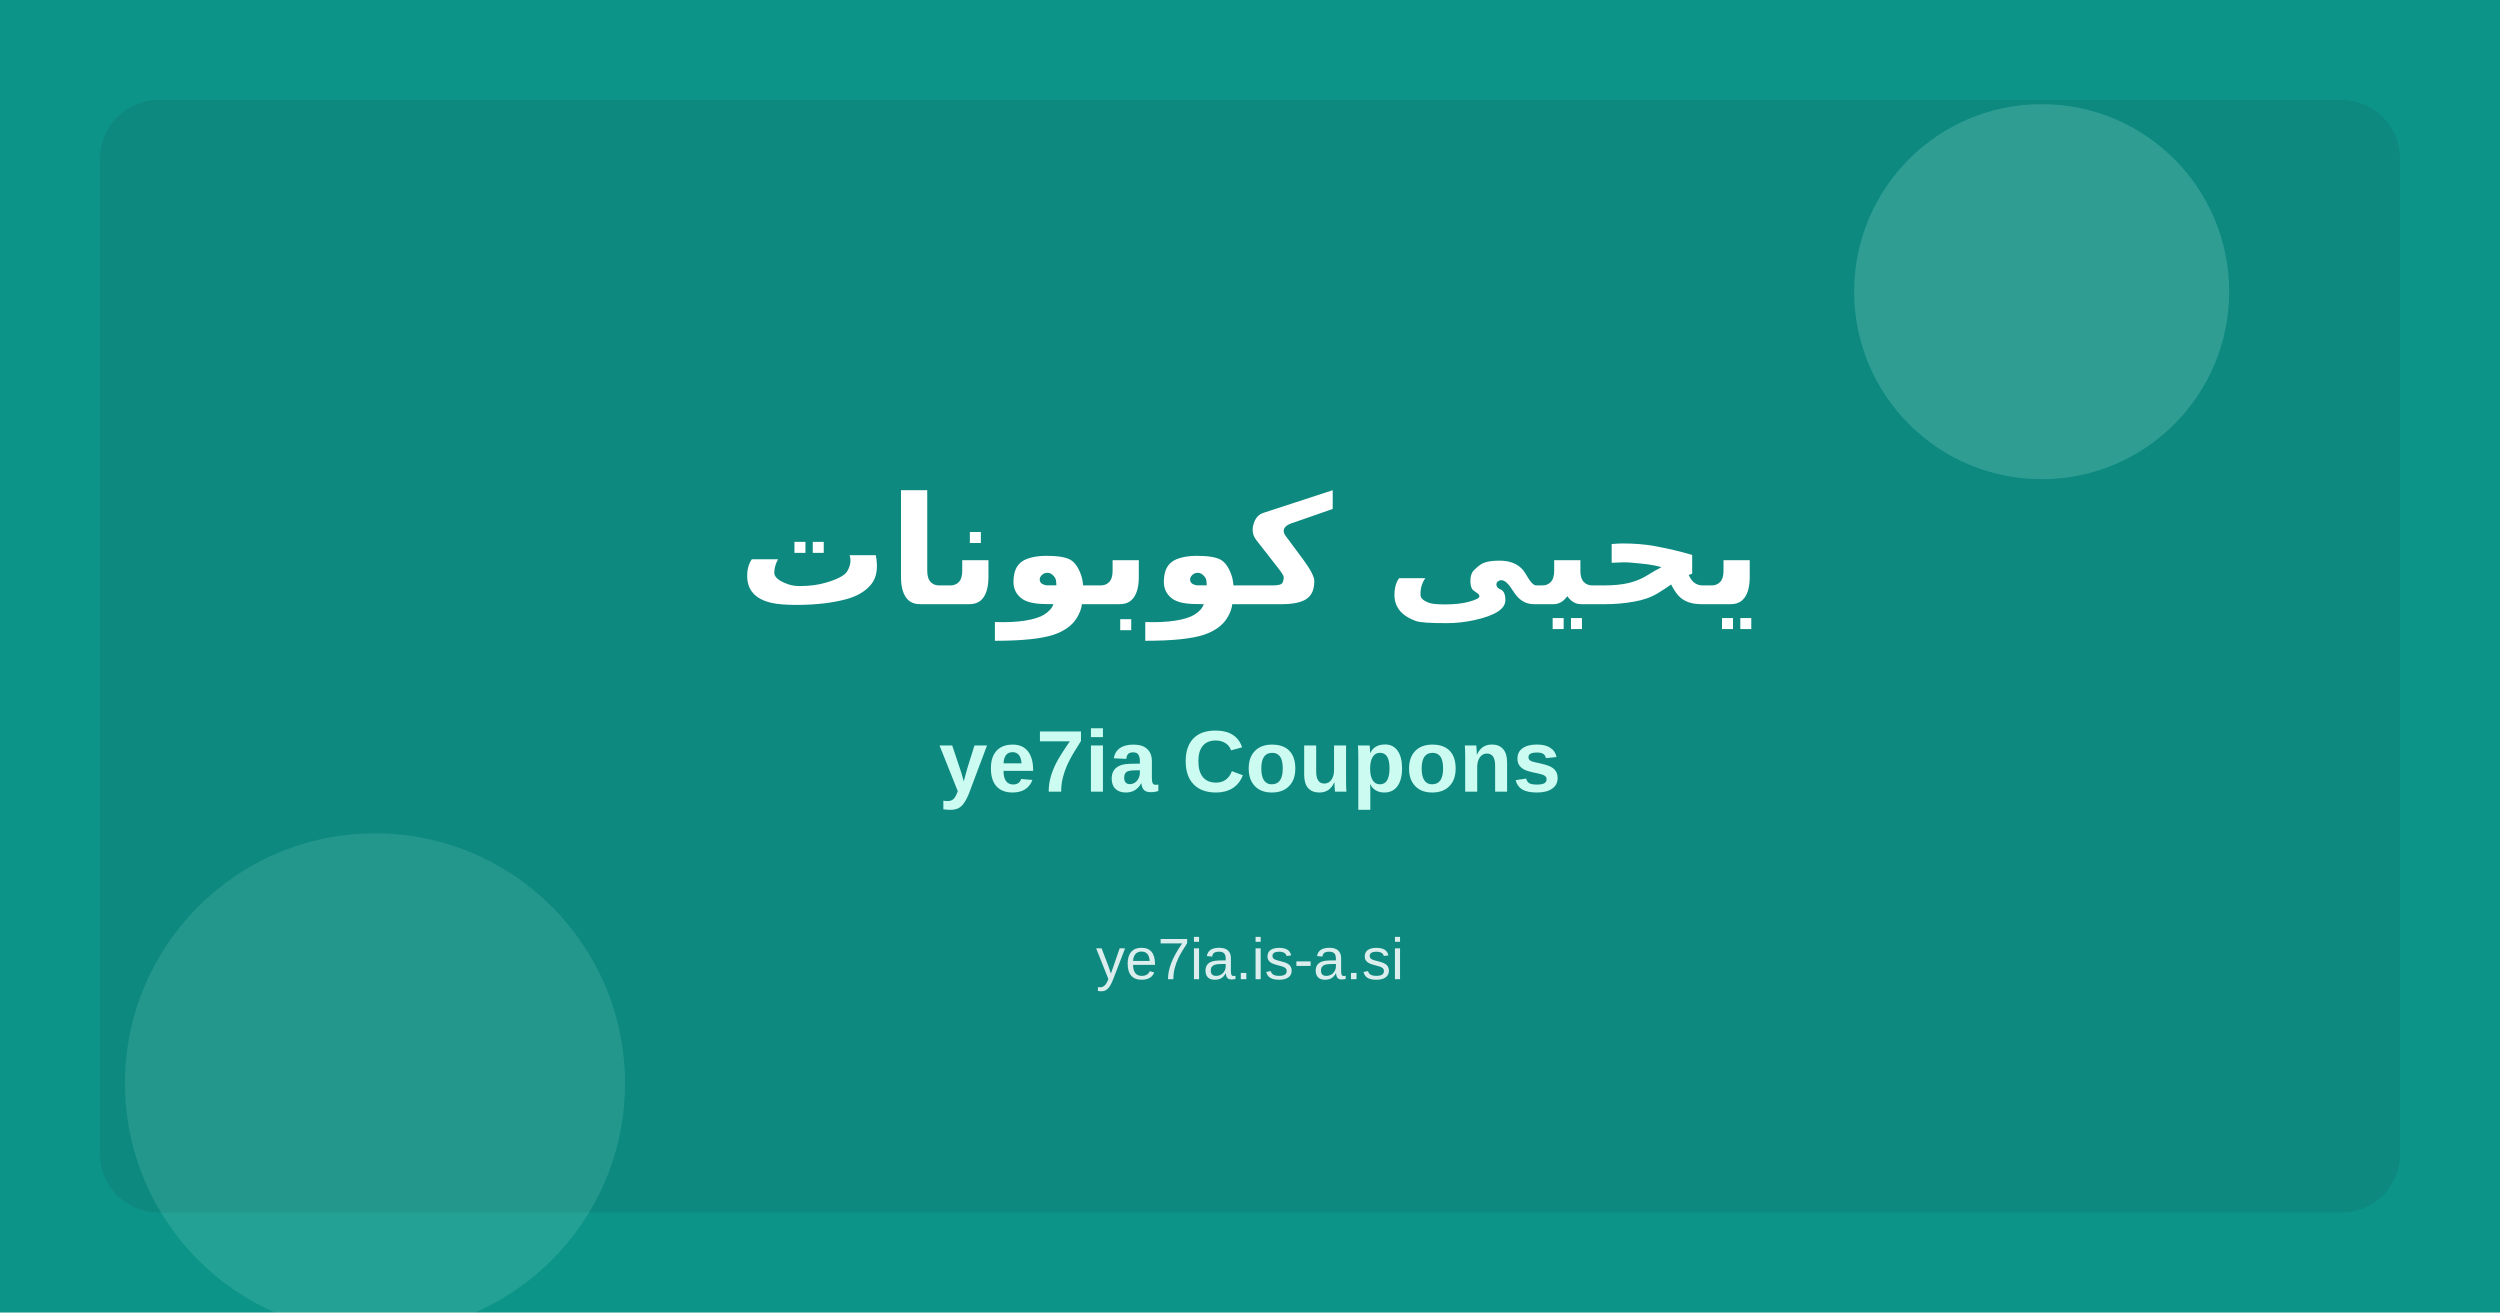
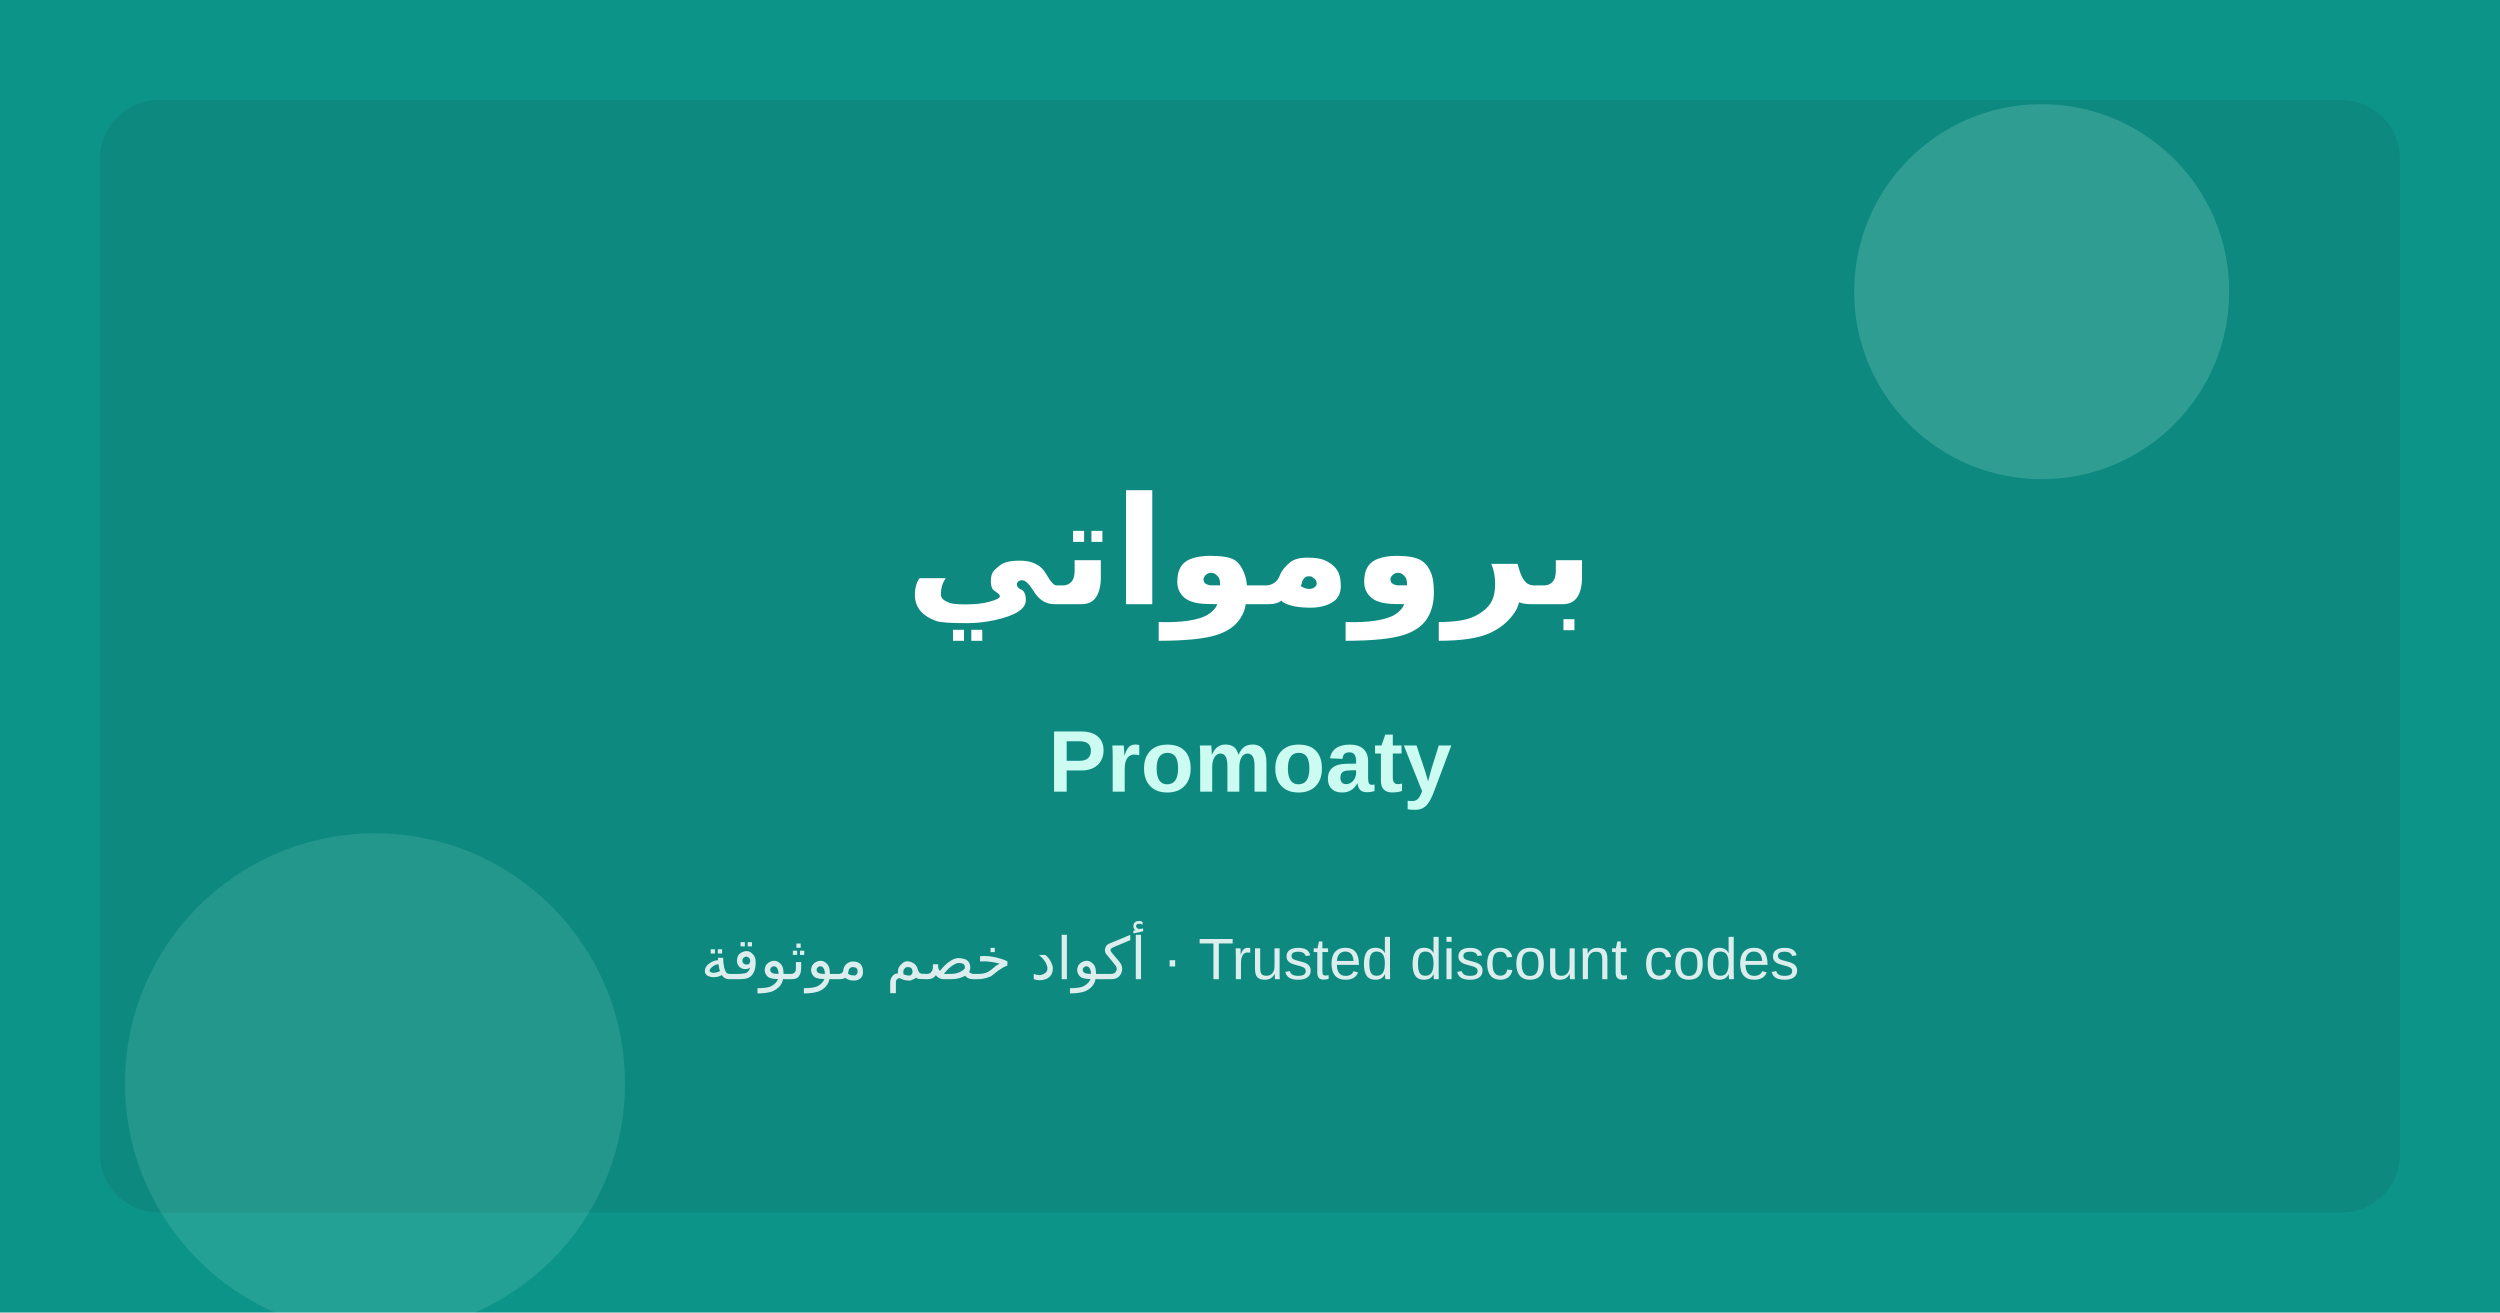
- <svg xmlns="http://www.w3.org/2000/svg" width="1200" height="630" viewBox="0 0 1200 630" role="img" aria-label="يحيى كوبونات / ye7ia Coupons">
+ <svg xmlns="http://www.w3.org/2000/svg" width="1200" height="630" viewBox="0 0 1200 630" role="img" aria-label="برومواتي / Promoaty">
  <rect width="1200" height="630" fill="#0d9488" />
  <rect x="48" y="48" width="1104" height="534" rx="28" fill="#0f766e" opacity="0.35" />
  <circle cx="980" cy="140" r="90" fill="#ccfbf1" opacity="0.18" />
  <circle cx="180" cy="520" r="120" fill="#ccfbf1" opacity="0.12" />
-   <text x="600" y="290" text-anchor="middle" font-family="Segoe UI, Tahoma, Arial, sans-serif" font-size="72" font-weight="700" fill="#ffffff">يحيى كوبونات</text>
-   <text x="600" y="380" text-anchor="middle" font-family="Segoe UI, Tahoma, Arial, sans-serif" font-size="42" font-weight="600" fill="#ccfbf1">ye7ia Coupons</text>
-   <text x="600" y="470" text-anchor="middle" font-family="Segoe UI, Tahoma, Arial, sans-serif" font-size="28" fill="#ffffff" opacity="0.85">ye7ia.is-a.si</text>
+   <text x="600" y="290" text-anchor="middle" font-family="Segoe UI, Tahoma, Arial, sans-serif" font-size="72" font-weight="700" fill="#ffffff">برومواتي</text>
+   <text x="600" y="380" text-anchor="middle" font-family="Segoe UI, Tahoma, Arial, sans-serif" font-size="42" font-weight="600" fill="#ccfbf1">Promoaty</text>
+   <text x="600" y="470" text-anchor="middle" font-family="Segoe UI, Tahoma, Arial, sans-serif" font-size="28" fill="#ffffff" opacity="0.85">أكواد خصم موثوقة · Trusted discount codes</text>
</svg>
